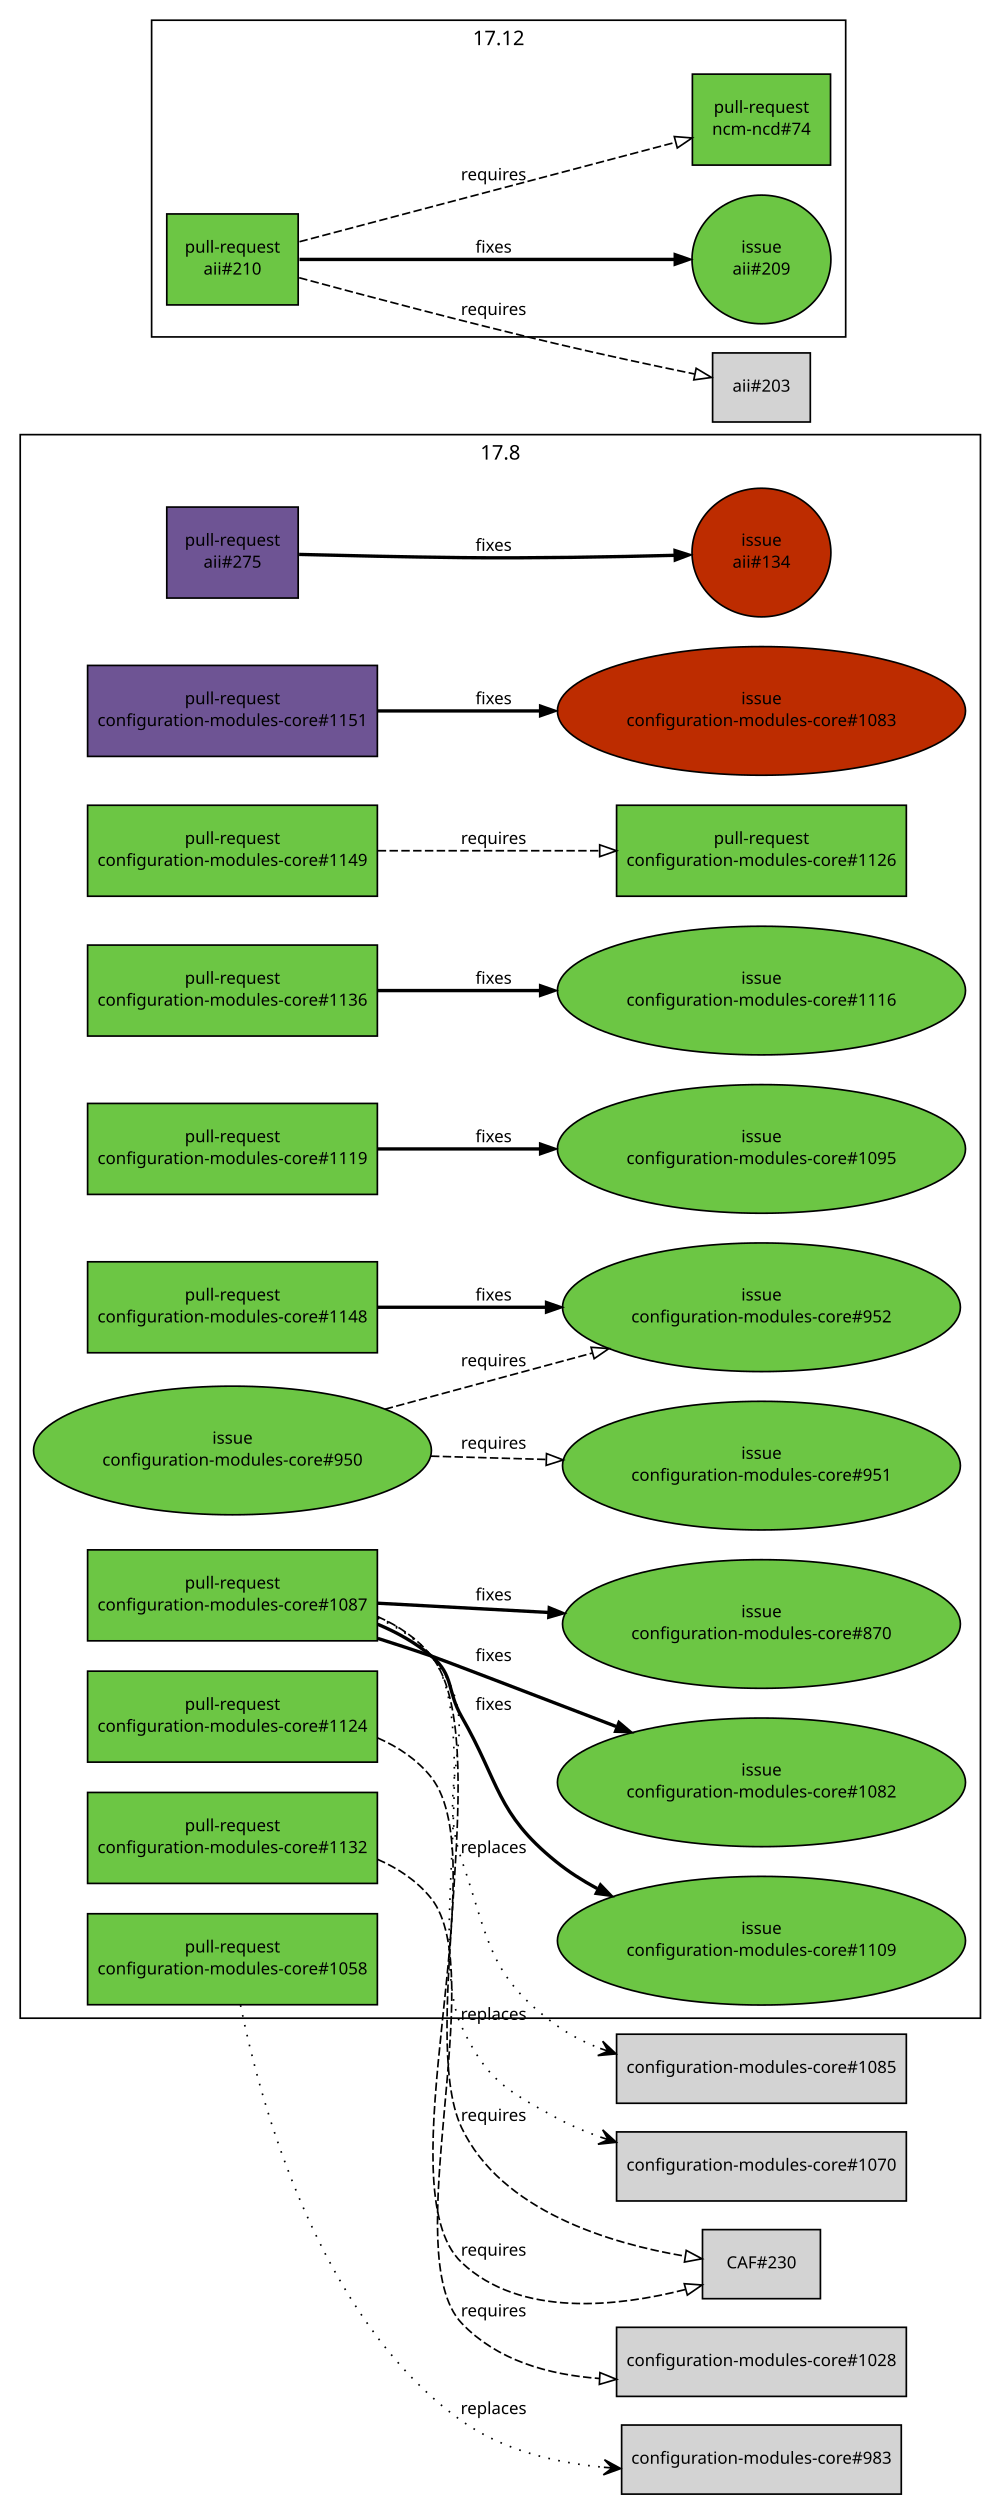
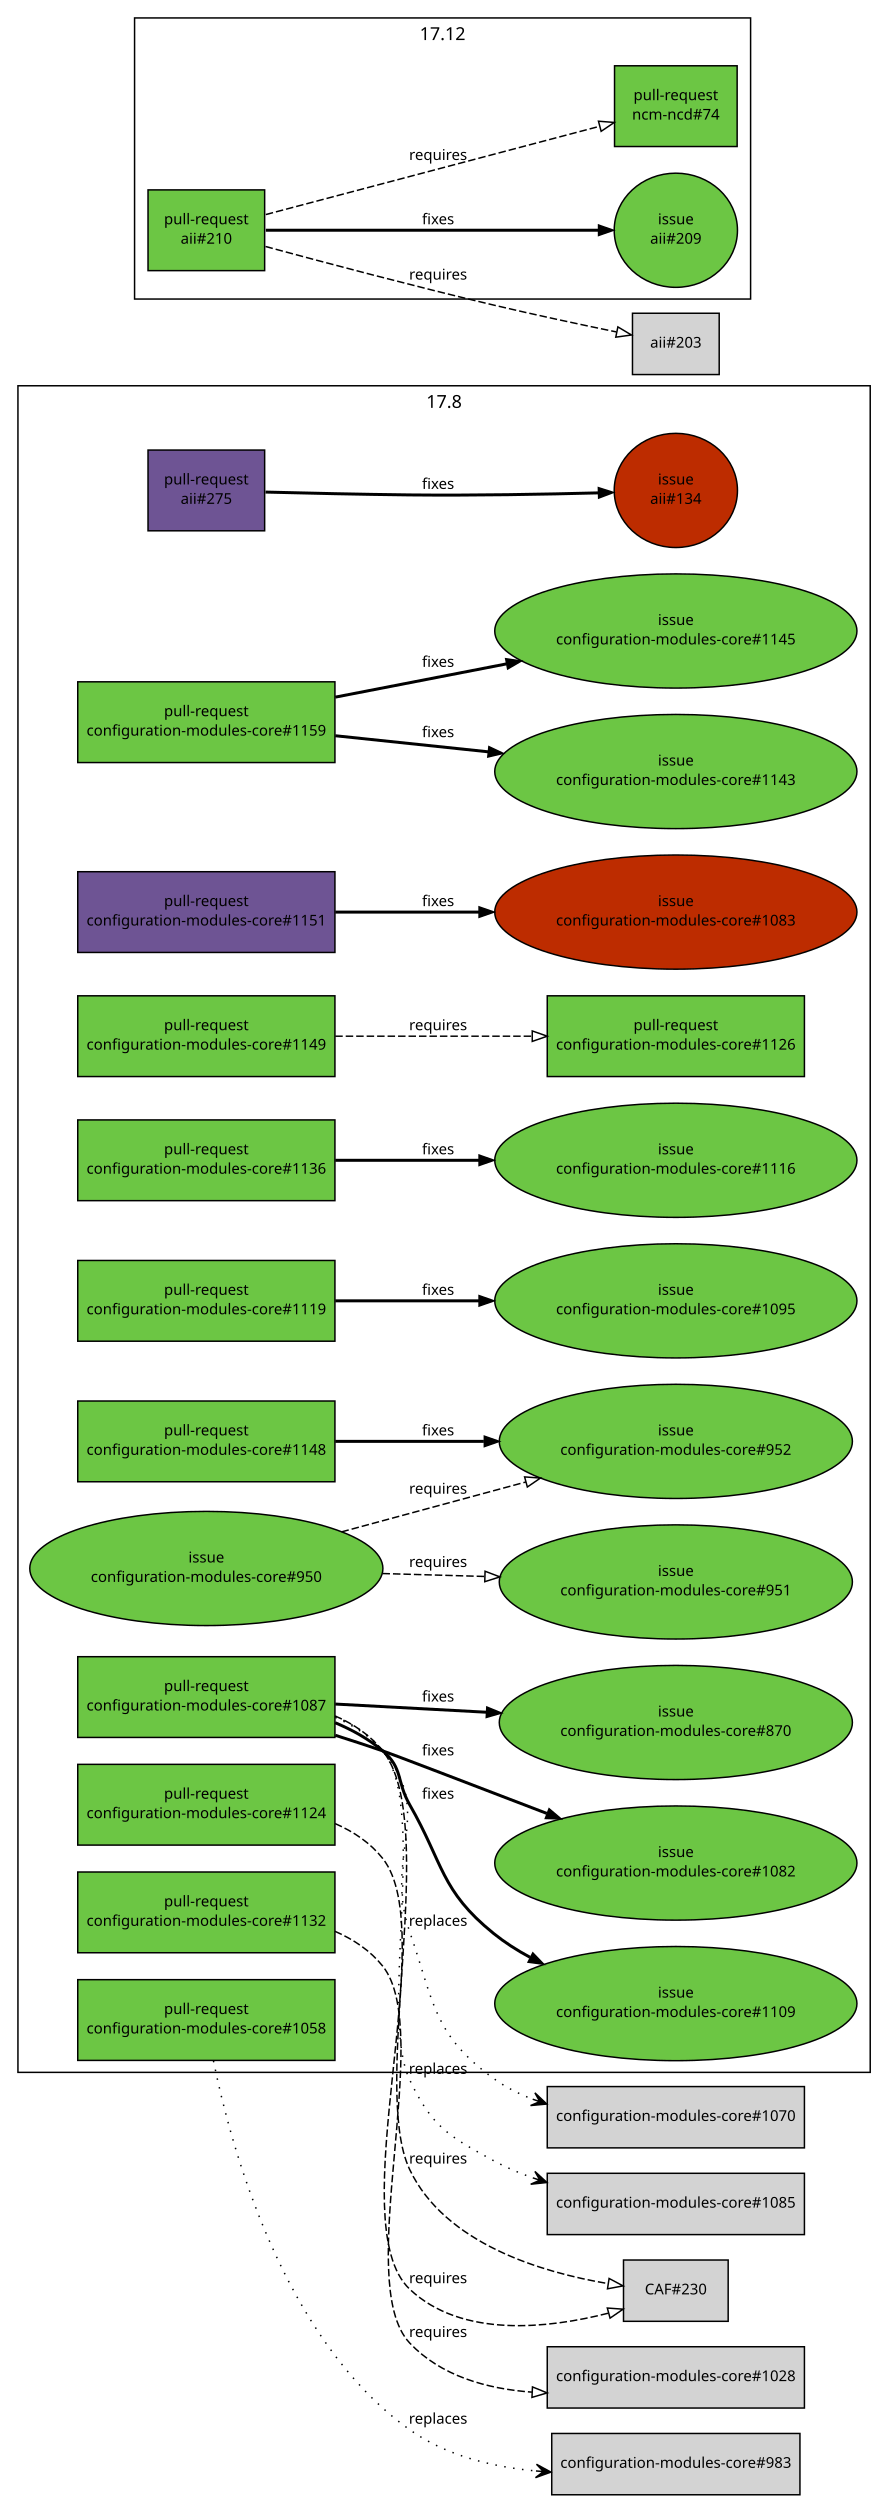
- <svg xmlns="http://www.w3.org/2000/svg" xmlns:xlink="http://www.w3.org/1999/xlink" width="594pt" height="1484pt" viewBox="0.00 0.00 594.00 1484.00">
-   <g id="graph1" class="graph" transform="scale(1 1) rotate(0) translate(4 1480)">
-     <polygon fill="white" stroke="white" points="-4,5 -4,-1480 591,-1480 591,5 -4,5" />
+ <svg xmlns="http://www.w3.org/2000/svg" xmlns:xlink="http://www.w3.org/1999/xlink" width="594pt" height="1672pt" viewBox="0.00 0.00 594.00 1672.00">
+   <g id="graph1" class="graph" transform="scale(1 1) rotate(0) translate(4 1668)">
+     <polygon fill="white" stroke="white" points="-4,5 -4,-1668 591,-1668 591,5 -4,5" />
    <g id="graph3" class="cluster">
-       <polygon fill="none" stroke="black" points="8,-282 8,-1222 578,-1222 578,-282 8,-282" />
-       <text text-anchor="middle" x="293" y="-1207.2" font-family="Sans" font-size="12.00">17.8</text>
+       <polygon fill="none" stroke="black" points="8,-282 8,-1410 578,-1410 578,-282 8,-282" />
+       <text text-anchor="middle" x="293" y="-1395.2" font-family="Sans" font-size="12.00">17.8</text>
    </g>
    <g id="graph5" class="cluster">
-       <polygon fill="none" stroke="black" points="86,-1280 86,-1468 498,-1468 498,-1280 86,-1280" />
-       <text text-anchor="middle" x="292" y="-1453.2" font-family="Sans" font-size="12.00">17.12</text>
+       <polygon fill="none" stroke="black" points="86,-1468 86,-1656 498,-1656 498,-1468 86,-1468" />
+       <text text-anchor="middle" x="292" y="-1641.2" font-family="Sans" font-size="12.00">17.12</text>
    </g>
    <g id="node1" class="node">
      <a xlink:href="https://github.com/quattor/aii/pull/275" xlink:title="remove aii-freeipa, deprecated by ncm-freeipa AII support" target="_parent">
-         <polygon fill="#6e5494" stroke="black" points="173,-1179 95,-1179 95,-1125 173,-1125 173,-1179" />
-         <text text-anchor="middle" x="134" y="-1156" font-family="Sans" font-size="10.00">pull-request</text>
-         <text text-anchor="middle" x="134" y="-1143" font-family="Sans" font-size="10.00">aii#275</text>
+         <polygon fill="#6e5494" stroke="black" points="173,-1367 95,-1367 95,-1313 173,-1313 173,-1367" />
+         <text text-anchor="middle" x="134" y="-1344" font-family="Sans" font-size="10.00">pull-request</text>
+         <text text-anchor="middle" x="134" y="-1331" font-family="Sans" font-size="10.00">aii#275</text>
      </a>
    </g>
    <g id="node3" class="node">
      <a xlink:href="https://github.com/quattor/aii/issues/134" xlink:title="Missing freeipa.pm in AII RPM" target="_parent">
-         <ellipse fill="#bd2c00" stroke="black" cx="448" cy="-1152" rx="41.217" ry="38.184" />
-         <text text-anchor="middle" x="448" y="-1156" font-family="Sans" font-size="10.00">issue</text>
-         <text text-anchor="middle" x="448" y="-1143" font-family="Sans" font-size="10.00">aii#134</text>
+         <ellipse fill="#bd2c00" stroke="black" cx="448" cy="-1340" rx="41.217" ry="38.184" />
+         <text text-anchor="middle" x="448" y="-1344" font-family="Sans" font-size="10.00">issue</text>
+         <text text-anchor="middle" x="448" y="-1331" font-family="Sans" font-size="10.00">aii#134</text>
      </a>
    </g>
    <g id="edge2" class="edge">
-       <path fill="none" stroke="black" stroke-width="2" d="M173.571,-1150.9C200.705,-1150.2 237.529,-1149.36 270,-1149 312.474,-1148.53 360.645,-1149.43 396.154,-1150.36" />
-       <polygon fill="black" stroke="black" points="396.191,-1153.87 406.282,-1150.64 396.381,-1146.87 396.191,-1153.87" />
-       <text text-anchor="middle" x="289" y="-1153" font-family="Sans" font-size="10.00">fixes</text>
+       <path fill="none" stroke="black" stroke-width="2" d="M173.571,-1338.9C200.705,-1338.2 237.529,-1337.36 270,-1337 312.474,-1336.53 360.645,-1337.43 396.154,-1338.36" />
+       <polygon fill="black" stroke="black" points="396.191,-1341.87 406.282,-1338.64 396.381,-1334.87 396.191,-1341.87" />
+       <text text-anchor="middle" x="289" y="-1341" font-family="Sans" font-size="10.00">fixes</text>
    </g>
    <g id="node4" class="node">
      <a xlink:href="https://github.com/quattor/aii/pull/210" xlink:title="Shellfe: support active config for plugins" target="_parent">
-         <polygon fill="#6cc644" stroke="black" points="173,-1353 95,-1353 95,-1299 173,-1299 173,-1353" />
-         <text text-anchor="middle" x="134" y="-1330" font-family="Sans" font-size="10.00">pull-request</text>
-         <text text-anchor="middle" x="134" y="-1317" font-family="Sans" font-size="10.00">aii#210</text>
+         <polygon fill="#6cc644" stroke="black" points="173,-1541 95,-1541 95,-1487 173,-1487 173,-1541" />
+         <text text-anchor="middle" x="134" y="-1518" font-family="Sans" font-size="10.00">pull-request</text>
+         <text text-anchor="middle" x="134" y="-1505" font-family="Sans" font-size="10.00">aii#210</text>
      </a>
    </g>
    <g id="node6" class="node">
      <a xlink:href="https://github.com/quattor/aii/issues/209" xlink:title="support ACTIVE_CONFIG" target="_parent">
-         <ellipse fill="#6cc644" stroke="black" cx="448" cy="-1326" rx="41.217" ry="38.184" />
-         <text text-anchor="middle" x="448" y="-1330" font-family="Sans" font-size="10.00">issue</text>
-         <text text-anchor="middle" x="448" y="-1317" font-family="Sans" font-size="10.00">aii#209</text>
+         <ellipse fill="#6cc644" stroke="black" cx="448" cy="-1514" rx="41.217" ry="38.184" />
+         <text text-anchor="middle" x="448" y="-1518" font-family="Sans" font-size="10.00">issue</text>
+         <text text-anchor="middle" x="448" y="-1505" font-family="Sans" font-size="10.00">aii#209</text>
      </a>
    </g>
    <g id="edge4" class="edge">
-       <path fill="none" stroke="black" stroke-width="2" d="M173.768,-1326C230.279,-1326 333.868,-1326 396.284,-1326" />
-       <polygon fill="black" stroke="black" points="396.31,-1329.5 406.31,-1326 396.31,-1322.5 396.31,-1329.5" />
-       <text text-anchor="middle" x="289" y="-1330" font-family="Sans" font-size="10.00">fixes</text>
+       <path fill="none" stroke="black" stroke-width="2" d="M173.768,-1514C230.279,-1514 333.868,-1514 396.284,-1514" />
+       <polygon fill="black" stroke="black" points="396.31,-1517.5 406.31,-1514 396.31,-1510.5 396.31,-1517.5" />
+       <text text-anchor="middle" x="289" y="-1518" font-family="Sans" font-size="10.00">fixes</text>
    </g>
    <g id="node8" class="node">
      <a xlink:href="https://github.com/quattor/ncm-ncd/pull/74" xlink:title="Set the current active config as an attribute to the component" target="_parent">
-         <polygon fill="#6cc644" stroke="black" points="489,-1436 407,-1436 407,-1382 489,-1382 489,-1436" />
-         <text text-anchor="middle" x="448" y="-1413" font-family="Sans" font-size="10.00">pull-request</text>
-         <text text-anchor="middle" x="448" y="-1400" font-family="Sans" font-size="10.00">ncm-ncd#74</text>
+         <polygon fill="#6cc644" stroke="black" points="489,-1624 407,-1624 407,-1570 489,-1570 489,-1624" />
+         <text text-anchor="middle" x="448" y="-1601" font-family="Sans" font-size="10.00">pull-request</text>
+         <text text-anchor="middle" x="448" y="-1588" font-family="Sans" font-size="10.00">ncm-ncd#74</text>
      </a>
    </g>
    <g id="edge6" class="edge">
-       <path fill="none" stroke="black" stroke-dasharray="5,2" d="M173.768,-1336.51C230.435,-1351.49 334.442,-1378.98 396.801,-1395.47" />
-       <polygon fill="none" stroke="black" points="396.25,-1398.94 406.813,-1398.11 398.039,-1392.17 396.25,-1398.94" />
-       <text text-anchor="middle" x="289" y="-1373" font-family="Sans" font-size="10.00">requires</text>
+       <path fill="none" stroke="black" stroke-dasharray="5,2" d="M173.768,-1524.51C230.435,-1539.49 334.442,-1566.98 396.801,-1583.47" />
+       <polygon fill="none" stroke="black" points="396.25,-1586.94 406.813,-1586.11 398.039,-1580.17 396.25,-1586.94" />
+       <text text-anchor="middle" x="289" y="-1561" font-family="Sans" font-size="10.00">requires</text>
    </g>
    <g id="node10" class="node">
-       <polygon fill="lightgrey" stroke="black" points="477,-1270.5 419,-1270.5 419,-1229.5 477,-1229.5 477,-1270.5" />
-       <text text-anchor="middle" x="448" y="-1247.5" font-family="Sans" font-size="10.00">aii#203</text>
+       <polygon fill="lightgrey" stroke="black" points="477,-1458.5 419,-1458.5 419,-1417.5 477,-1417.5 477,-1458.5" />
+       <text text-anchor="middle" x="448" y="-1435.5" font-family="Sans" font-size="10.00">aii#203</text>
    </g>
    <g id="edge8" class="edge">
-       <path fill="none" stroke="black" stroke-dasharray="5,2" d="M173.585,-1315.14C212.315,-1304.64 273.039,-1288.53 326,-1276 353.353,-1269.53 384.33,-1262.93 408.226,-1258.01" />
-       <polygon fill="none" stroke="black" points="409.24,-1261.37 418.334,-1255.94 407.835,-1254.51 409.24,-1261.37" />
-       <text text-anchor="middle" x="289" y="-1293" font-family="Sans" font-size="10.00">requires</text>
+       <path fill="none" stroke="black" stroke-dasharray="5,2" d="M173.585,-1503.14C212.315,-1492.64 273.039,-1476.53 326,-1464 353.353,-1457.53 384.33,-1450.93 408.226,-1446.01" />
+       <polygon fill="none" stroke="black" points="409.24,-1449.37 418.334,-1443.94 407.835,-1442.51 409.24,-1449.37" />
+       <text text-anchor="middle" x="289" y="-1481" font-family="Sans" font-size="10.00">requires</text>
    </g>
    <g id="node11" class="node">
+       <a xlink:href="https://github.com/quattor/configuration-modules-core/pull/1159" xlink:title="ncm-authconfig: Remove deprecated startstop property" target="_parent">
+         <polygon fill="#6cc644" stroke="black" points="220,-1212 48,-1212 48,-1158 220,-1158 220,-1212" />
+         <text text-anchor="middle" x="134" y="-1189" font-family="Sans" font-size="10.00">pull-request</text>
+         <text text-anchor="middle" x="134" y="-1176" font-family="Sans" font-size="10.00">configuration-modules-core#1159</text>
+       </a>
+     </g>
+     <g id="node13" class="node">
+       <a xlink:href="https://github.com/quattor/configuration-modules-core/issues/1145" xlink:title="ncm-authconfig: Remove startstop property" target="_parent">
+         <ellipse fill="#6cc644" stroke="black" cx="448" cy="-1246" rx="121.122" ry="38.184" />
+         <text text-anchor="middle" x="448" y="-1250" font-family="Sans" font-size="10.00">issue</text>
+         <text text-anchor="middle" x="448" y="-1237" font-family="Sans" font-size="10.00">configuration-modules-core#1145</text>
+       </a>
+     </g>
+     <g id="edge10" class="edge">
+       <path fill="none" stroke="black" stroke-width="2" d="M220.217,-1201.75C255.55,-1208.61 296.931,-1216.65 334.659,-1223.98" />
+       <polygon fill="black" stroke="black" points="334.194,-1227.46 344.678,-1225.93 335.529,-1220.59 334.194,-1227.46" />
+       <text text-anchor="middle" x="289" y="-1222" font-family="Sans" font-size="10.00">fixes</text>
+     </g>
+     <g id="node15" class="node">
+       <a xlink:href="https://github.com/quattor/configuration-modules-core/issues/1143" xlink:title="ncm-authconfig: What is startstop supposed to do?" target="_parent">
+         <ellipse fill="#6cc644" stroke="black" cx="448" cy="-1152" rx="121.122" ry="38.184" />
+         <text text-anchor="middle" x="448" y="-1156" font-family="Sans" font-size="10.00">issue</text>
+         <text text-anchor="middle" x="448" y="-1143" font-family="Sans" font-size="10.00">configuration-modules-core#1143</text>
+       </a>
+     </g>
+     <g id="edge12" class="edge">
+       <path fill="none" stroke="black" stroke-width="2" d="M220.217,-1175.94C251.779,-1172.62 288.167,-1168.8 322.466,-1165.19" />
+       <polygon fill="black" stroke="black" points="322.976,-1168.66 332.556,-1164.13 322.245,-1161.7 322.976,-1168.66" />
+       <text text-anchor="middle" x="289" y="-1175" font-family="Sans" font-size="10.00">fixes</text>
+     </g>
+     <g id="node16" class="node">
      <a xlink:href="https://github.com/quattor/configuration-modules-core/pull/1151" xlink:title="Escape / unescape functions from CCM::Path" target="_parent">
        <polygon fill="#6e5494" stroke="black" points="220,-1085 48,-1085 48,-1031 220,-1031 220,-1085" />
        <text text-anchor="middle" x="134" y="-1062" font-family="Sans" font-size="10.00">pull-request</text>
        <text text-anchor="middle" x="134" y="-1049" font-family="Sans" font-size="10.00">configuration-modules-core#1151</text>
      </a>
    </g>
-     <g id="node13" class="node">
+     <g id="node18" class="node">
      <a xlink:href="https://github.com/quattor/configuration-modules-core/issues/1083" xlink:title="warnings due to deprecated CCM modules" target="_parent">
        <ellipse fill="#bd2c00" stroke="black" cx="448" cy="-1058" rx="121.122" ry="38.184" />
        <text text-anchor="middle" x="448" y="-1062" font-family="Sans" font-size="10.00">issue</text>
        <text text-anchor="middle" x="448" y="-1049" font-family="Sans" font-size="10.00">configuration-modules-core#1083</text>
      </a>
    </g>
-     <g id="edge10" class="edge">
+     <g id="edge14" class="edge">
      <path fill="none" stroke="black" stroke-width="2" d="M220.217,-1058C249.916,-1058 283.888,-1058 316.372,-1058" />
      <polygon fill="black" stroke="black" points="316.399,-1061.5 326.399,-1058 316.399,-1054.5 316.399,-1061.5" />
      <text text-anchor="middle" x="289" y="-1062" font-family="Sans" font-size="10.00">fixes</text>
    </g>
-     <g id="node14" class="node">
+     <g id="node19" class="node">
      <a xlink:href="https://github.com/quattor/configuration-modules-core/pull/1149" xlink:title="ncm-metaconfig: rsyslog: rainer script configuration" target="_parent">
        <polygon fill="#6cc644" stroke="black" points="220,-1002 48,-1002 48,-948 220,-948 220,-1002" />
        <text text-anchor="middle" x="134" y="-979" font-family="Sans" font-size="10.00">pull-request</text>
        <text text-anchor="middle" x="134" y="-966" font-family="Sans" font-size="10.00">configuration-modules-core#1149</text>
      </a>
    </g>
-     <g id="node16" class="node">
+     <g id="node21" class="node">
      <a xlink:href="https://github.com/quattor/configuration-modules-core/pull/1126" xlink:title="ncm-metaconfig: cleanup and switch to 00-tqu" target="_parent">
        <polygon fill="#6cc644" stroke="black" points="534,-1002 362,-1002 362,-948 534,-948 534,-1002" />
        <text text-anchor="middle" x="448" y="-979" font-family="Sans" font-size="10.00">pull-request</text>
        <text text-anchor="middle" x="448" y="-966" font-family="Sans" font-size="10.00">configuration-modules-core#1126</text>
      </a>
    </g>
-     <g id="edge12" class="edge">
+     <g id="edge16" class="edge">
      <path fill="none" stroke="black" stroke-dasharray="5,2" d="M220.217,-975C260.975,-975 309.781,-975 351.743,-975" />
      <polygon fill="none" stroke="black" points="351.975,-978.5 361.975,-975 351.975,-971.5 351.975,-978.5" />
      <text text-anchor="middle" x="289" y="-979" font-family="Sans" font-size="10.00">requires</text>
    </g>
-     <g id="node17" class="node">
+     <g id="node22" class="node">
      <a xlink:href="https://github.com/quattor/configuration-modules-core/pull/1148" xlink:title="ncm-spma: Remove support from groups from spma yumng backend" target="_parent">
        <polygon fill="#6cc644" stroke="black" points="220,-731 48,-731 48,-677 220,-677 220,-731" />
        <text text-anchor="middle" x="134" y="-708" font-family="Sans" font-size="10.00">pull-request</text>
        <text text-anchor="middle" x="134" y="-695" font-family="Sans" font-size="10.00">configuration-modules-core#1148</text>
      </a>
    </g>
-     <g id="node19" class="node">
+     <g id="node24" class="node">
      <a xlink:href="https://github.com/quattor/configuration-modules-core/issues/952" xlink:title="ncm-spma (yumng): Remove support for package groups" target="_parent">
        <ellipse fill="#6cc644" stroke="black" cx="448" cy="-704" rx="118.087" ry="38.184" />
        <text text-anchor="middle" x="448" y="-708" font-family="Sans" font-size="10.00">issue</text>
        <text text-anchor="middle" x="448" y="-695" font-family="Sans" font-size="10.00">configuration-modules-core#952</text>
      </a>
    </g>
-     <g id="edge14" class="edge">
+     <g id="edge18" class="edge">
      <path fill="none" stroke="black" stroke-width="2" d="M220.217,-704C250.903,-704 286.151,-704 319.606,-704" />
      <polygon fill="black" stroke="black" points="319.924,-707.5 329.924,-704 319.924,-700.5 319.924,-707.5" />
      <text text-anchor="middle" x="289" y="-708" font-family="Sans" font-size="10.00">fixes</text>
    </g>
-     <g id="node20" class="node">
+     <g id="node25" class="node">
      <a xlink:href="https://github.com/quattor/configuration-modules-core/pull/1136" xlink:title="ncm-gmond: cleanup and support new configuration options" target="_parent">
        <polygon fill="#6cc644" stroke="black" points="220,-919 48,-919 48,-865 220,-865 220,-919" />
        <text text-anchor="middle" x="134" y="-896" font-family="Sans" font-size="10.00">pull-request</text>
        <text text-anchor="middle" x="134" y="-883" font-family="Sans" font-size="10.00">configuration-modules-core#1136</text>
      </a>
    </g>
-     <g id="node22" class="node">
+     <g id="node27" class="node">
      <a xlink:href="https://github.com/quattor/configuration-modules-core/issues/1116" xlink:title="ncm-gmond: configuration options missing from schema" target="_parent">
        <ellipse fill="#6cc644" stroke="black" cx="448" cy="-892" rx="121.122" ry="38.184" />
        <text text-anchor="middle" x="448" y="-896" font-family="Sans" font-size="10.00">issue</text>
        <text text-anchor="middle" x="448" y="-883" font-family="Sans" font-size="10.00">configuration-modules-core#1116</text>
      </a>
    </g>
-     <g id="edge16" class="edge">
+     <g id="edge20" class="edge">
      <path fill="none" stroke="black" stroke-width="2" d="M220.217,-892C249.916,-892 283.888,-892 316.372,-892" />
      <polygon fill="black" stroke="black" points="316.399,-895.5 326.399,-892 316.399,-888.5 316.399,-895.5" />
      <text text-anchor="middle" x="289" y="-896" font-family="Sans" font-size="10.00">fixes</text>
    </g>
-     <g id="node23" class="node">
+     <g id="node28" class="node">
      <a xlink:href="https://github.com/quattor/configuration-modules-core/pull/1132" xlink:title="ncm-metaconfig: hnormalise" target="_parent">
        <polygon fill="#6cc644" stroke="black" points="220,-416 48,-416 48,-362 220,-362 220,-416" />
        <text text-anchor="middle" x="134" y="-393" font-family="Sans" font-size="10.00">pull-request</text>
        <text text-anchor="middle" x="134" y="-380" font-family="Sans" font-size="10.00">configuration-modules-core#1132</text>
      </a>
    </g>
-     <g id="node25" class="node">
+     <g id="node30" class="node">
      <polygon fill="lightgrey" stroke="black" points="534,-98.5 362,-98.5 362,-57.5 534,-57.5 534,-98.5" />
      <text text-anchor="middle" x="448" y="-75.5" font-family="Sans" font-size="10.00">configuration-modules-core#1028</text>
    </g>
-     <g id="edge18" class="edge">
+     <g id="edge22" class="edge">
      <path fill="none" stroke="black" stroke-dasharray="5,2" d="M220.033,-376.331C232.353,-370.97 243.656,-363.468 252,-353 286.995,-309.099 231.452,-141.818 270,-101 290.855,-78.917 321.637,-70.316 351.762,-68.133" />
      <polygon fill="none" stroke="black" points="352.123,-71.619 361.938,-67.628 351.776,-64.628 352.123,-71.619" />
      <text text-anchor="middle" x="289" y="-105" font-family="Sans" font-size="10.00">requires</text>
    </g>
-     <g id="node26" class="node">
+     <g id="node31" class="node">
      <a xlink:href="https://github.com/quattor/configuration-modules-core/pull/1124" xlink:title="ncm-cron: cleanup and switch to 00-tqu" target="_parent">
        <polygon fill="#6cc644" stroke="black" points="220,-488 48,-488 48,-434 220,-434 220,-488" />
        <text text-anchor="middle" x="134" y="-465" font-family="Sans" font-size="10.00">pull-request</text>
        <text text-anchor="middle" x="134" y="-452" font-family="Sans" font-size="10.00">configuration-modules-core#1124</text>
      </a>
    </g>
-     <g id="node28" class="node">
+     <g id="node33" class="node">
      <polygon fill="lightgrey" stroke="black" points="483,-156.5 413,-156.5 413,-115.5 483,-115.5 483,-156.5" />
      <text text-anchor="middle" x="448" y="-133.5" font-family="Sans" font-size="10.00">CAF#230</text>
    </g>
-     <g id="edge20" class="edge">
+     <g id="edge24" class="edge">
      <path fill="none" stroke="black" stroke-dasharray="5,2" d="M220.112,-448.394C232.423,-443.026 243.702,-435.505 252,-425 291.748,-374.68 223.388,-181.037 270,-137 304.791,-104.132 362.634,-110.667 402.904,-120.958" />
      <polygon fill="none" stroke="black" points="402.171,-124.386 412.739,-123.634 404.009,-117.632 402.171,-124.386" />
      <text text-anchor="middle" x="289" y="-141" font-family="Sans" font-size="10.00">requires</text>
    </g>
-     <g id="node29" class="node">
+     <g id="node34" class="node">
      <a xlink:href="https://github.com/quattor/configuration-modules-core/pull/1119" xlink:title="ncm-systemd: cleanup, restarting modified unitfiles and initial handling of unconfigured units" target="_parent">
        <polygon fill="#6cc644" stroke="black" points="220,-825 48,-825 48,-771 220,-771 220,-825" />
        <text text-anchor="middle" x="134" y="-802" font-family="Sans" font-size="10.00">pull-request</text>
        <text text-anchor="middle" x="134" y="-789" font-family="Sans" font-size="10.00">configuration-modules-core#1119</text>
      </a>
    </g>
-     <g id="node31" class="node">
+     <g id="node36" class="node">
      <a xlink:href="https://github.com/quattor/configuration-modules-core/issues/1095" xlink:title="Manual intervention required in order for drop-in unit files to have any affect" target="_parent">
        <ellipse fill="#6cc644" stroke="black" cx="448" cy="-798" rx="121.122" ry="38.184" />
        <text text-anchor="middle" x="448" y="-802" font-family="Sans" font-size="10.00">issue</text>
        <text text-anchor="middle" x="448" y="-789" font-family="Sans" font-size="10.00">configuration-modules-core#1095</text>
      </a>
    </g>
-     <g id="edge22" class="edge">
+     <g id="edge26" class="edge">
      <path fill="none" stroke="black" stroke-width="2" d="M220.217,-798C249.916,-798 283.888,-798 316.372,-798" />
      <polygon fill="black" stroke="black" points="316.399,-801.5 326.399,-798 316.399,-794.5 316.399,-801.5" />
      <text text-anchor="middle" x="289" y="-802" font-family="Sans" font-size="10.00">fixes</text>
    </g>
-     <g id="node32" class="node">
+     <g id="node37" class="node">
      <a xlink:href="https://github.com/quattor/configuration-modules-core/pull/1087" xlink:title="ncm-network: cleanup, fixes and new features" target="_parent">
        <polygon fill="#6cc644" stroke="black" points="220,-560 48,-560 48,-506 220,-506 220,-560" />
        <text text-anchor="middle" x="134" y="-537" font-family="Sans" font-size="10.00">pull-request</text>
        <text text-anchor="middle" x="134" y="-524" font-family="Sans" font-size="10.00">configuration-modules-core#1087</text>
      </a>
    </g>
-     <g id="edge34" class="edge">
+     <g id="edge38" class="edge">
      <path fill="none" stroke="black" stroke-dasharray="5,2" d="M220.096,-520.382C232.409,-515.015 243.693,-507.497 252,-497 290.691,-448.106 243.256,-273.324 270,-217 293.508,-167.491 358.145,-148.212 402.695,-140.725" />
      <polygon fill="none" stroke="black" points="403.361,-144.164 412.711,-139.182 402.294,-137.246 403.361,-144.164" />
      <text text-anchor="middle" x="289" y="-221" font-family="Sans" font-size="10.00">requires</text>
    </g>
-     <g id="node34" class="node">
+     <g id="node39" class="node">
      <a xlink:href="https://github.com/quattor/configuration-modules-core/issues/1082" xlink:title="ncm-network: Allow extra routing options for the default route" target="_parent">
        <ellipse fill="#6cc644" stroke="black" cx="448" cy="-422" rx="121.122" ry="38.184" />
        <text text-anchor="middle" x="448" y="-426" font-family="Sans" font-size="10.00">issue</text>
        <text text-anchor="middle" x="448" y="-413" font-family="Sans" font-size="10.00">configuration-modules-core#1082</text>
      </a>
    </g>
-     <g id="edge24" class="edge">
+     <g id="edge28" class="edge">
      <path fill="none" stroke="black" stroke-width="2" d="M220.26,-507.441C230.984,-504.041 241.77,-500.513 252,-497 257.807,-495.006 311.852,-474.313 361.719,-455.169" />
      <polygon fill="black" stroke="black" points="363.214,-458.344 371.295,-451.492 360.705,-451.809 363.214,-458.344" />
      <text text-anchor="middle" x="289" y="-494" font-family="Sans" font-size="10.00">fixes</text>
    </g>
-     <g id="node36" class="node">
+     <g id="node41" class="node">
      <a xlink:href="https://github.com/quattor/configuration-modules-core/issues/870" xlink:title="ncm-network: hostname is not set in el7" target="_parent">
        <ellipse fill="#6cc644" stroke="black" cx="448" cy="-516" rx="118.087" ry="38.184" />
        <text text-anchor="middle" x="448" y="-520" font-family="Sans" font-size="10.00">issue</text>
        <text text-anchor="middle" x="448" y="-507" font-family="Sans" font-size="10.00">configuration-modules-core#870</text>
      </a>
    </g>
-     <g id="edge26" class="edge">
+     <g id="edge30" class="edge">
      <path fill="none" stroke="black" stroke-width="2" d="M220.217,-528.332C251.448,-526.641 287.406,-524.695 321.388,-522.855" />
      <polygon fill="black" stroke="black" points="321.591,-526.349 331.387,-522.313 321.213,-519.359 321.591,-526.349" />
      <text text-anchor="middle" x="289" y="-530" font-family="Sans" font-size="10.00">fixes</text>
    </g>
-     <g id="node38" class="node">
+     <g id="node43" class="node">
      <a xlink:href="https://github.com/quattor/configuration-modules-core/issues/1109" xlink:title="ncm-network: systemd rpm scripts remove HOSTNAME from /etc/sysconfig/network" target="_parent">
        <ellipse fill="#6cc644" stroke="black" cx="448" cy="-328" rx="121.122" ry="38.184" />
        <text text-anchor="middle" x="448" y="-332" font-family="Sans" font-size="10.00">issue</text>
        <text text-anchor="middle" x="448" y="-319" font-family="Sans" font-size="10.00">configuration-modules-core#1109</text>
      </a>
    </g>
-     <g id="edge28" class="edge">
+     <g id="edge32" class="edge">
      <path fill="none" stroke="black" stroke-width="2" d="M220.152,-515.844C231.653,-511.036 242.675,-504.88 252,-497 265.663,-485.454 261.105,-476.52 270,-461 292.68,-421.427 290.553,-403.704 326,-375 333.462,-368.957 341.79,-363.628 350.493,-358.942" />
      <polygon fill="black" stroke="black" points="352.34,-361.93 359.678,-354.288 349.176,-355.686 352.34,-361.93" />
      <text text-anchor="middle" x="289" y="-465" font-family="Sans" font-size="10.00">fixes</text>
    </g>
-     <g id="node40" class="node">
+     <g id="node45" class="node">
+       <polygon fill="lightgrey" stroke="black" points="534,-214.5 362,-214.5 362,-173.5 534,-173.5 534,-214.5" />
+       <text text-anchor="middle" x="448" y="-191.5" font-family="Sans" font-size="10.00">configuration-modules-core#1085</text>
+     </g>
+     <g id="edge34" class="edge">
+       <path fill="none" stroke="black" stroke-dasharray="1,5" d="M220.236,-520.128C232.452,-514.785 243.669,-507.341 252,-497 282.773,-458.802 248.991,-321.325 270,-277 284.809,-245.756 295.662,-239.585 326,-223 334.223,-218.505 343.13,-214.701 352.259,-211.484" />
+       <polygon fill="black" stroke="black" points="361.833,-208.339 353.737,-215.735 357.082,-209.899 352.332,-211.46 352.332,-211.46 352.332,-211.46 357.082,-209.899 350.928,-207.184 361.833,-208.339 361.833,-208.339" />
+       <text text-anchor="middle" x="289" y="-281" font-family="Sans" font-size="10.00">replaces</text>
+     </g>
+     <g id="node47" class="node">
      <polygon fill="lightgrey" stroke="black" points="534,-272.5 362,-272.5 362,-231.5 534,-231.5 534,-272.5" />
-       <text text-anchor="middle" x="448" y="-249.5" font-family="Sans" font-size="10.00">configuration-modules-core#1085</text>
-     </g>
-     <g id="edge30" class="edge">
+       <text text-anchor="middle" x="448" y="-249.5" font-family="Sans" font-size="10.00">configuration-modules-core#1070</text>
+     </g>
+     <g id="edge36" class="edge">
      <path fill="none" stroke="black" stroke-dasharray="1,5" d="M220.249,-519.387C232.308,-514.123 243.472,-506.898 252,-497 287.489,-455.81 252.207,-427.376 270,-376 286.417,-328.597 285.489,-307.587 326,-278 333.935,-272.204 342.891,-267.646 352.255,-264.069" />
      <polygon fill="black" stroke="black" points="361.732,-260.81 353.739,-268.318 357.004,-262.436 352.276,-264.062 352.276,-264.062 352.276,-264.062 357.004,-262.436 350.812,-259.807 361.732,-260.81 361.732,-260.81" />
      <text text-anchor="middle" x="289" y="-380" font-family="Sans" font-size="10.00">replaces</text>
    </g>
-     <g id="node42" class="node">
-       <polygon fill="lightgrey" stroke="black" points="534,-214.5 362,-214.5 362,-173.5 534,-173.5 534,-214.5" />
-       <text text-anchor="middle" x="448" y="-191.5" font-family="Sans" font-size="10.00">configuration-modules-core#1070</text>
-     </g>
-     <g id="edge32" class="edge">
-       <path fill="none" stroke="black" stroke-dasharray="1,5" d="M220.236,-520.128C232.452,-514.785 243.669,-507.341 252,-497 282.773,-458.802 248.991,-321.325 270,-277 284.809,-245.756 295.662,-239.585 326,-223 334.223,-218.505 343.13,-214.701 352.259,-211.484" />
-       <polygon fill="black" stroke="black" points="361.833,-208.339 353.737,-215.735 357.082,-209.899 352.332,-211.46 352.332,-211.46 352.332,-211.46 357.082,-209.899 350.928,-207.184 361.833,-208.339 361.833,-208.339" />
-       <text text-anchor="middle" x="289" y="-281" font-family="Sans" font-size="10.00">replaces</text>
-     </g>
-     <g id="node44" class="node">
+     <g id="node49" class="node">
      <a xlink:href="https://github.com/quattor/configuration-modules-core/pull/1058" xlink:title="ncm-ssh: disable insecure ssh ciphersuites and macs" target="_parent">
        <polygon fill="#6cc644" stroke="black" points="220,-344 48,-344 48,-290 220,-290 220,-344" />
        <text text-anchor="middle" x="134" y="-321" font-family="Sans" font-size="10.00">pull-request</text>
        <text text-anchor="middle" x="134" y="-308" font-family="Sans" font-size="10.00">configuration-modules-core#1058</text>
      </a>
    </g>
-     <g id="node46" class="node">
+     <g id="node51" class="node">
      <polygon fill="lightgrey" stroke="black" points="531,-40.5 365,-40.5 365,0.5 531,0.5 531,-40.5" />
      <text text-anchor="middle" x="448" y="-17.5" font-family="Sans" font-size="10.00">configuration-modules-core#983</text>
    </g>
-     <g id="edge36" class="edge">
+     <g id="edge40" class="edge">
      <path fill="none" stroke="black" stroke-dasharray="1,5" d="M138.766,-289.724C150.196,-233.248 184.808,-103.727 270,-43 294.172,-25.769 325.004,-18.178 354.192,-15.437" />
      <polygon fill="black" stroke="black" points="364.434,-14.663 354.802,-19.904 359.448,-15.04 354.462,-15.417 354.462,-15.417 354.462,-15.417 359.448,-15.04 354.123,-10.93 364.434,-14.663 364.434,-14.663" />
      <text text-anchor="middle" x="289" y="-47" font-family="Sans" font-size="10.00">replaces</text>
    </g>
-     <g id="node47" class="node">
+     <g id="node52" class="node">
      <a xlink:href="https://github.com/quattor/configuration-modules-core/issues/950" xlink:title="ncm-spma: Remove support for package groups from yum backends" target="_parent">
        <ellipse fill="#6cc644" stroke="black" cx="134" cy="-619" rx="118.087" ry="38.184" />
        <text text-anchor="middle" x="134" y="-623" font-family="Sans" font-size="10.00">issue</text>
        <text text-anchor="middle" x="134" y="-610" font-family="Sans" font-size="10.00">configuration-modules-core#950</text>
      </a>
    </g>
-     <g id="edge40" class="edge">
+     <g id="edge44" class="edge">
      <path fill="none" stroke="black" stroke-dasharray="5,2" d="M224.401,-643.471C262.98,-653.915 308.147,-666.142 347.747,-676.861" />
      <polygon fill="none" stroke="black" points="346.855,-680.246 357.422,-679.481 348.684,-673.489 346.855,-680.246" />
      <text text-anchor="middle" x="289" y="-669" font-family="Sans" font-size="10.00">requires</text>
    </g>
-     <g id="node49" class="node">
+     <g id="node54" class="node">
      <a xlink:href="https://github.com/quattor/configuration-modules-core/issues/951" xlink:title="ncm-spma (yum): Remove support for package groups" target="_parent">
        <ellipse fill="#6cc644" stroke="black" cx="448" cy="-610" rx="118.087" ry="38.184" />
        <text text-anchor="middle" x="448" y="-614" font-family="Sans" font-size="10.00">issue</text>
        <text text-anchor="middle" x="448" y="-601" font-family="Sans" font-size="10.00">configuration-modules-core#951</text>
      </a>
    </g>
-     <g id="edge38" class="edge">
+     <g id="edge42" class="edge">
      <path fill="none" stroke="black" stroke-dasharray="5,2" d="M251.815,-615.623C274.074,-614.985 297.456,-614.315 320.01,-613.668" />
      <polygon fill="none" stroke="black" points="320.412,-617.159 330.308,-613.373 320.212,-610.161 320.412,-617.159" />
      <text text-anchor="middle" x="289" y="-620" font-family="Sans" font-size="10.00">requires</text>
    </g>
  </g>
</svg>
